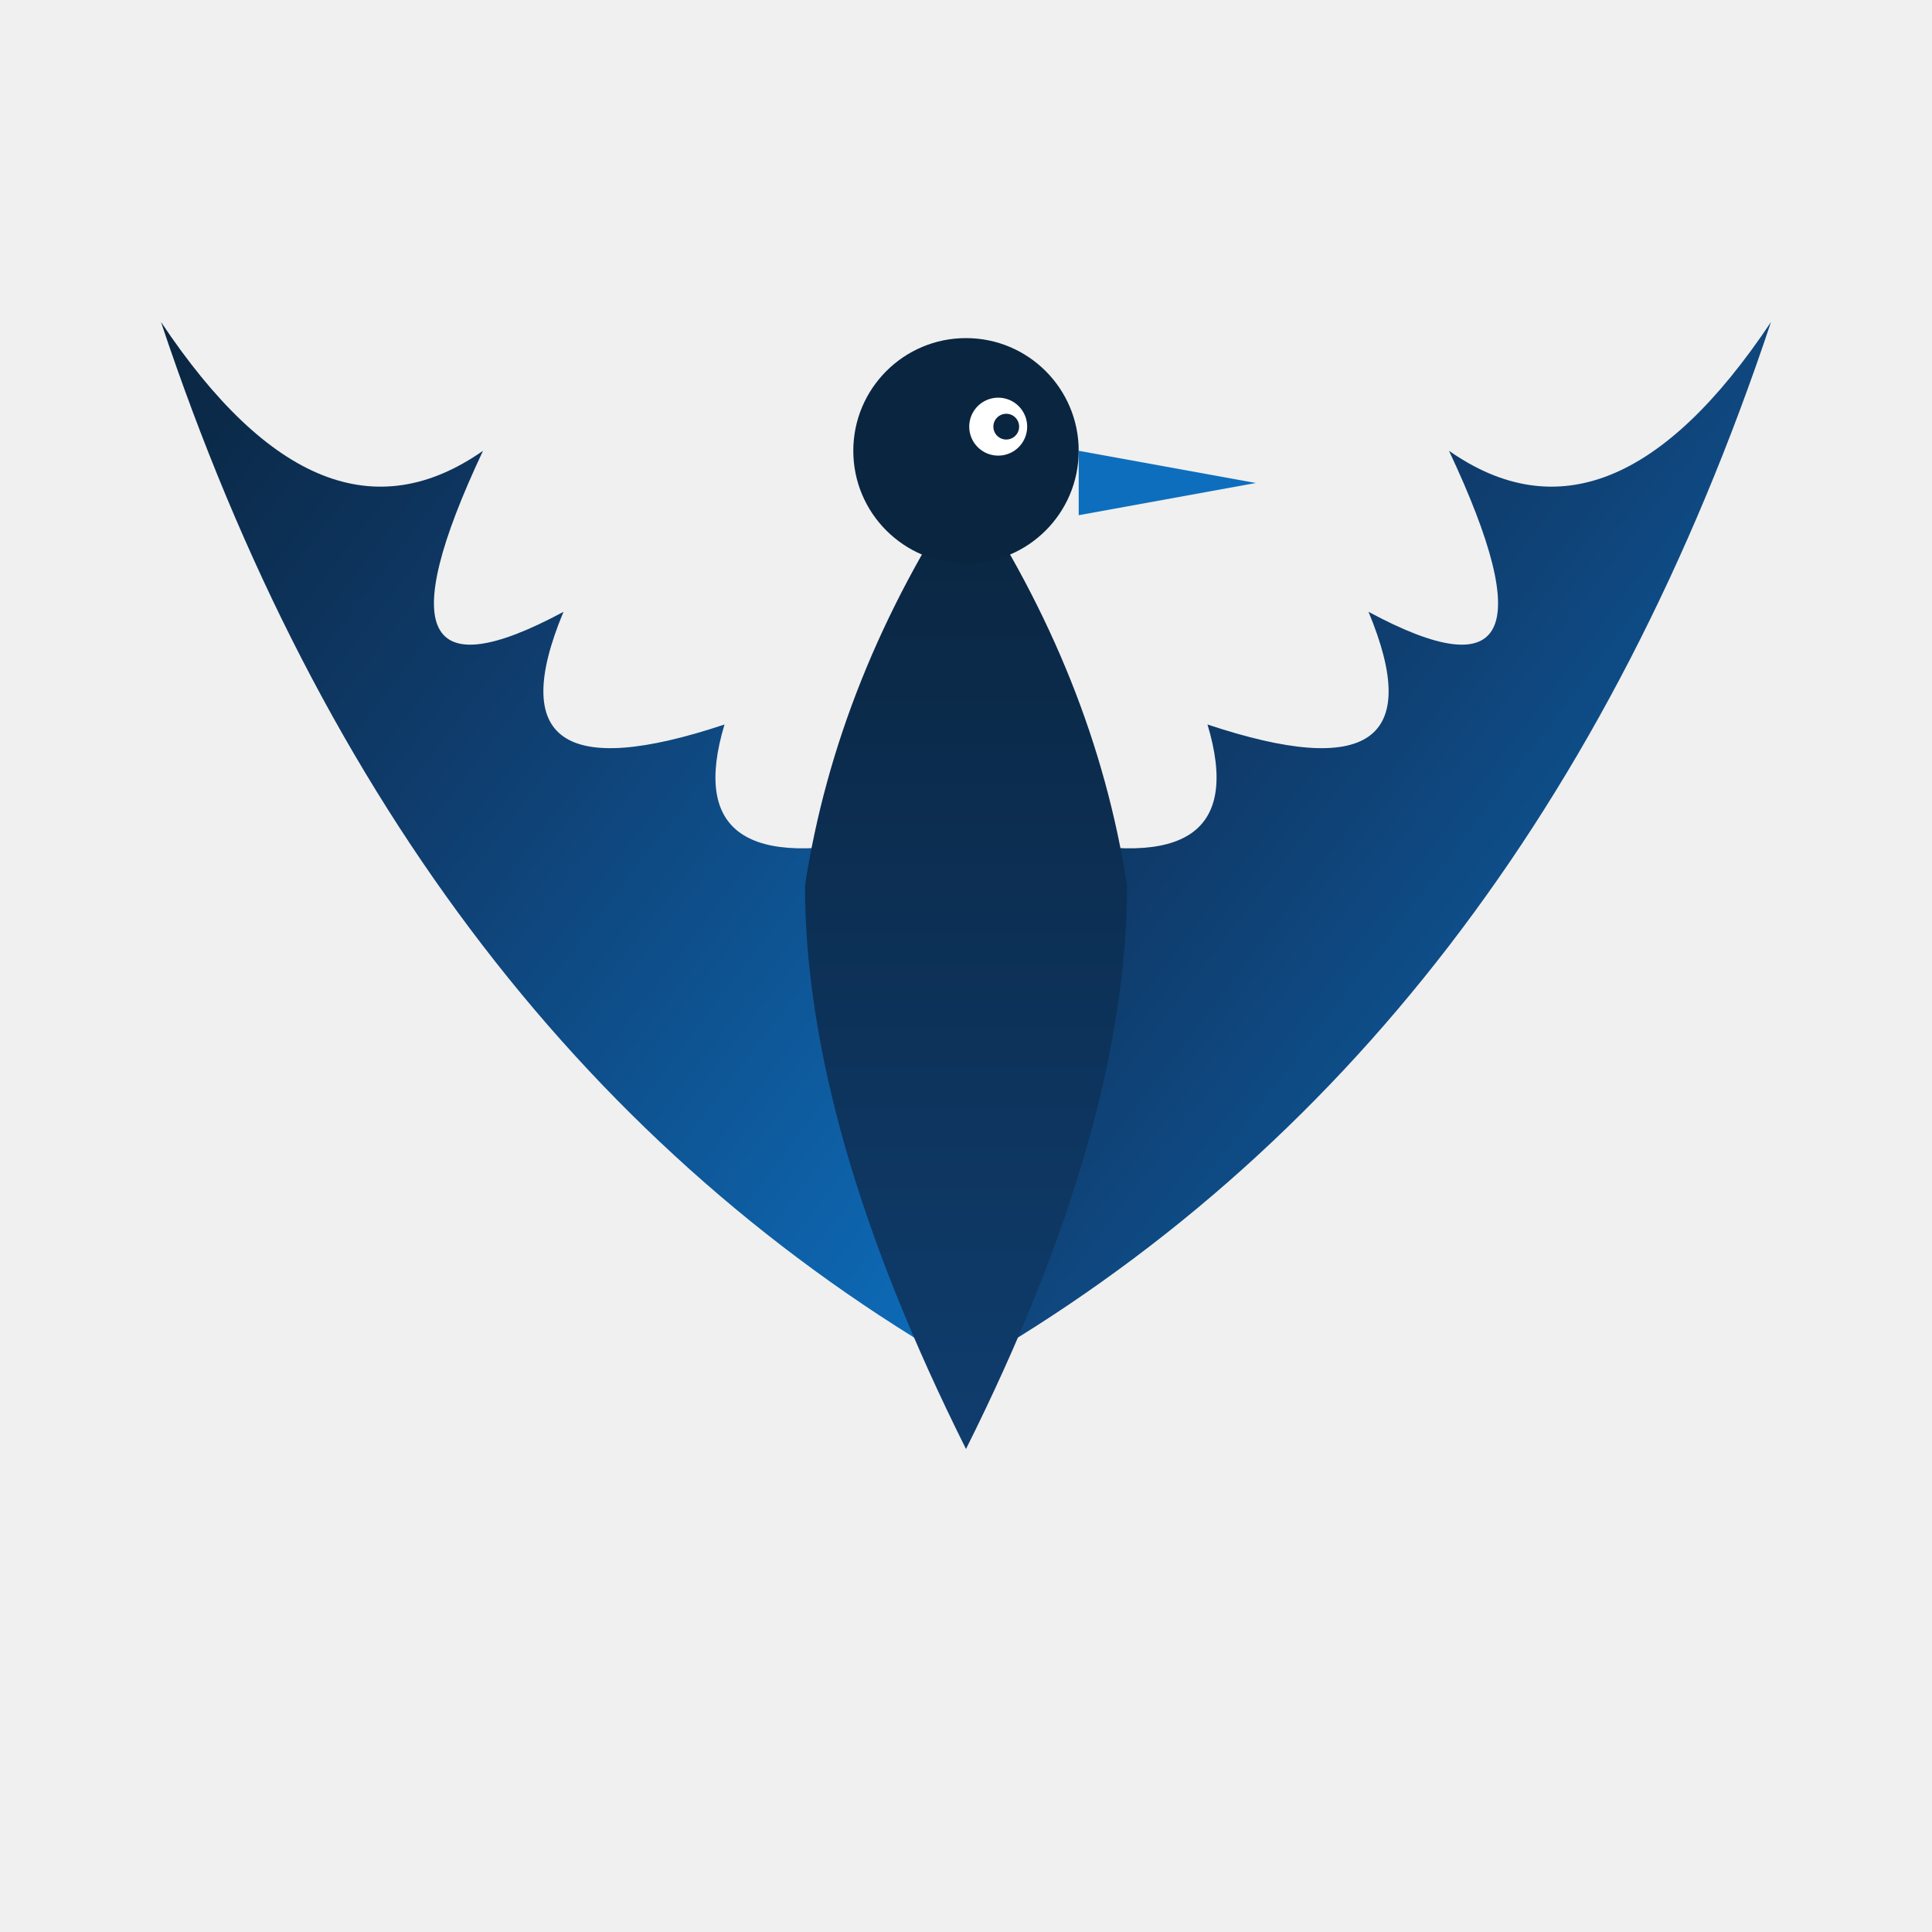
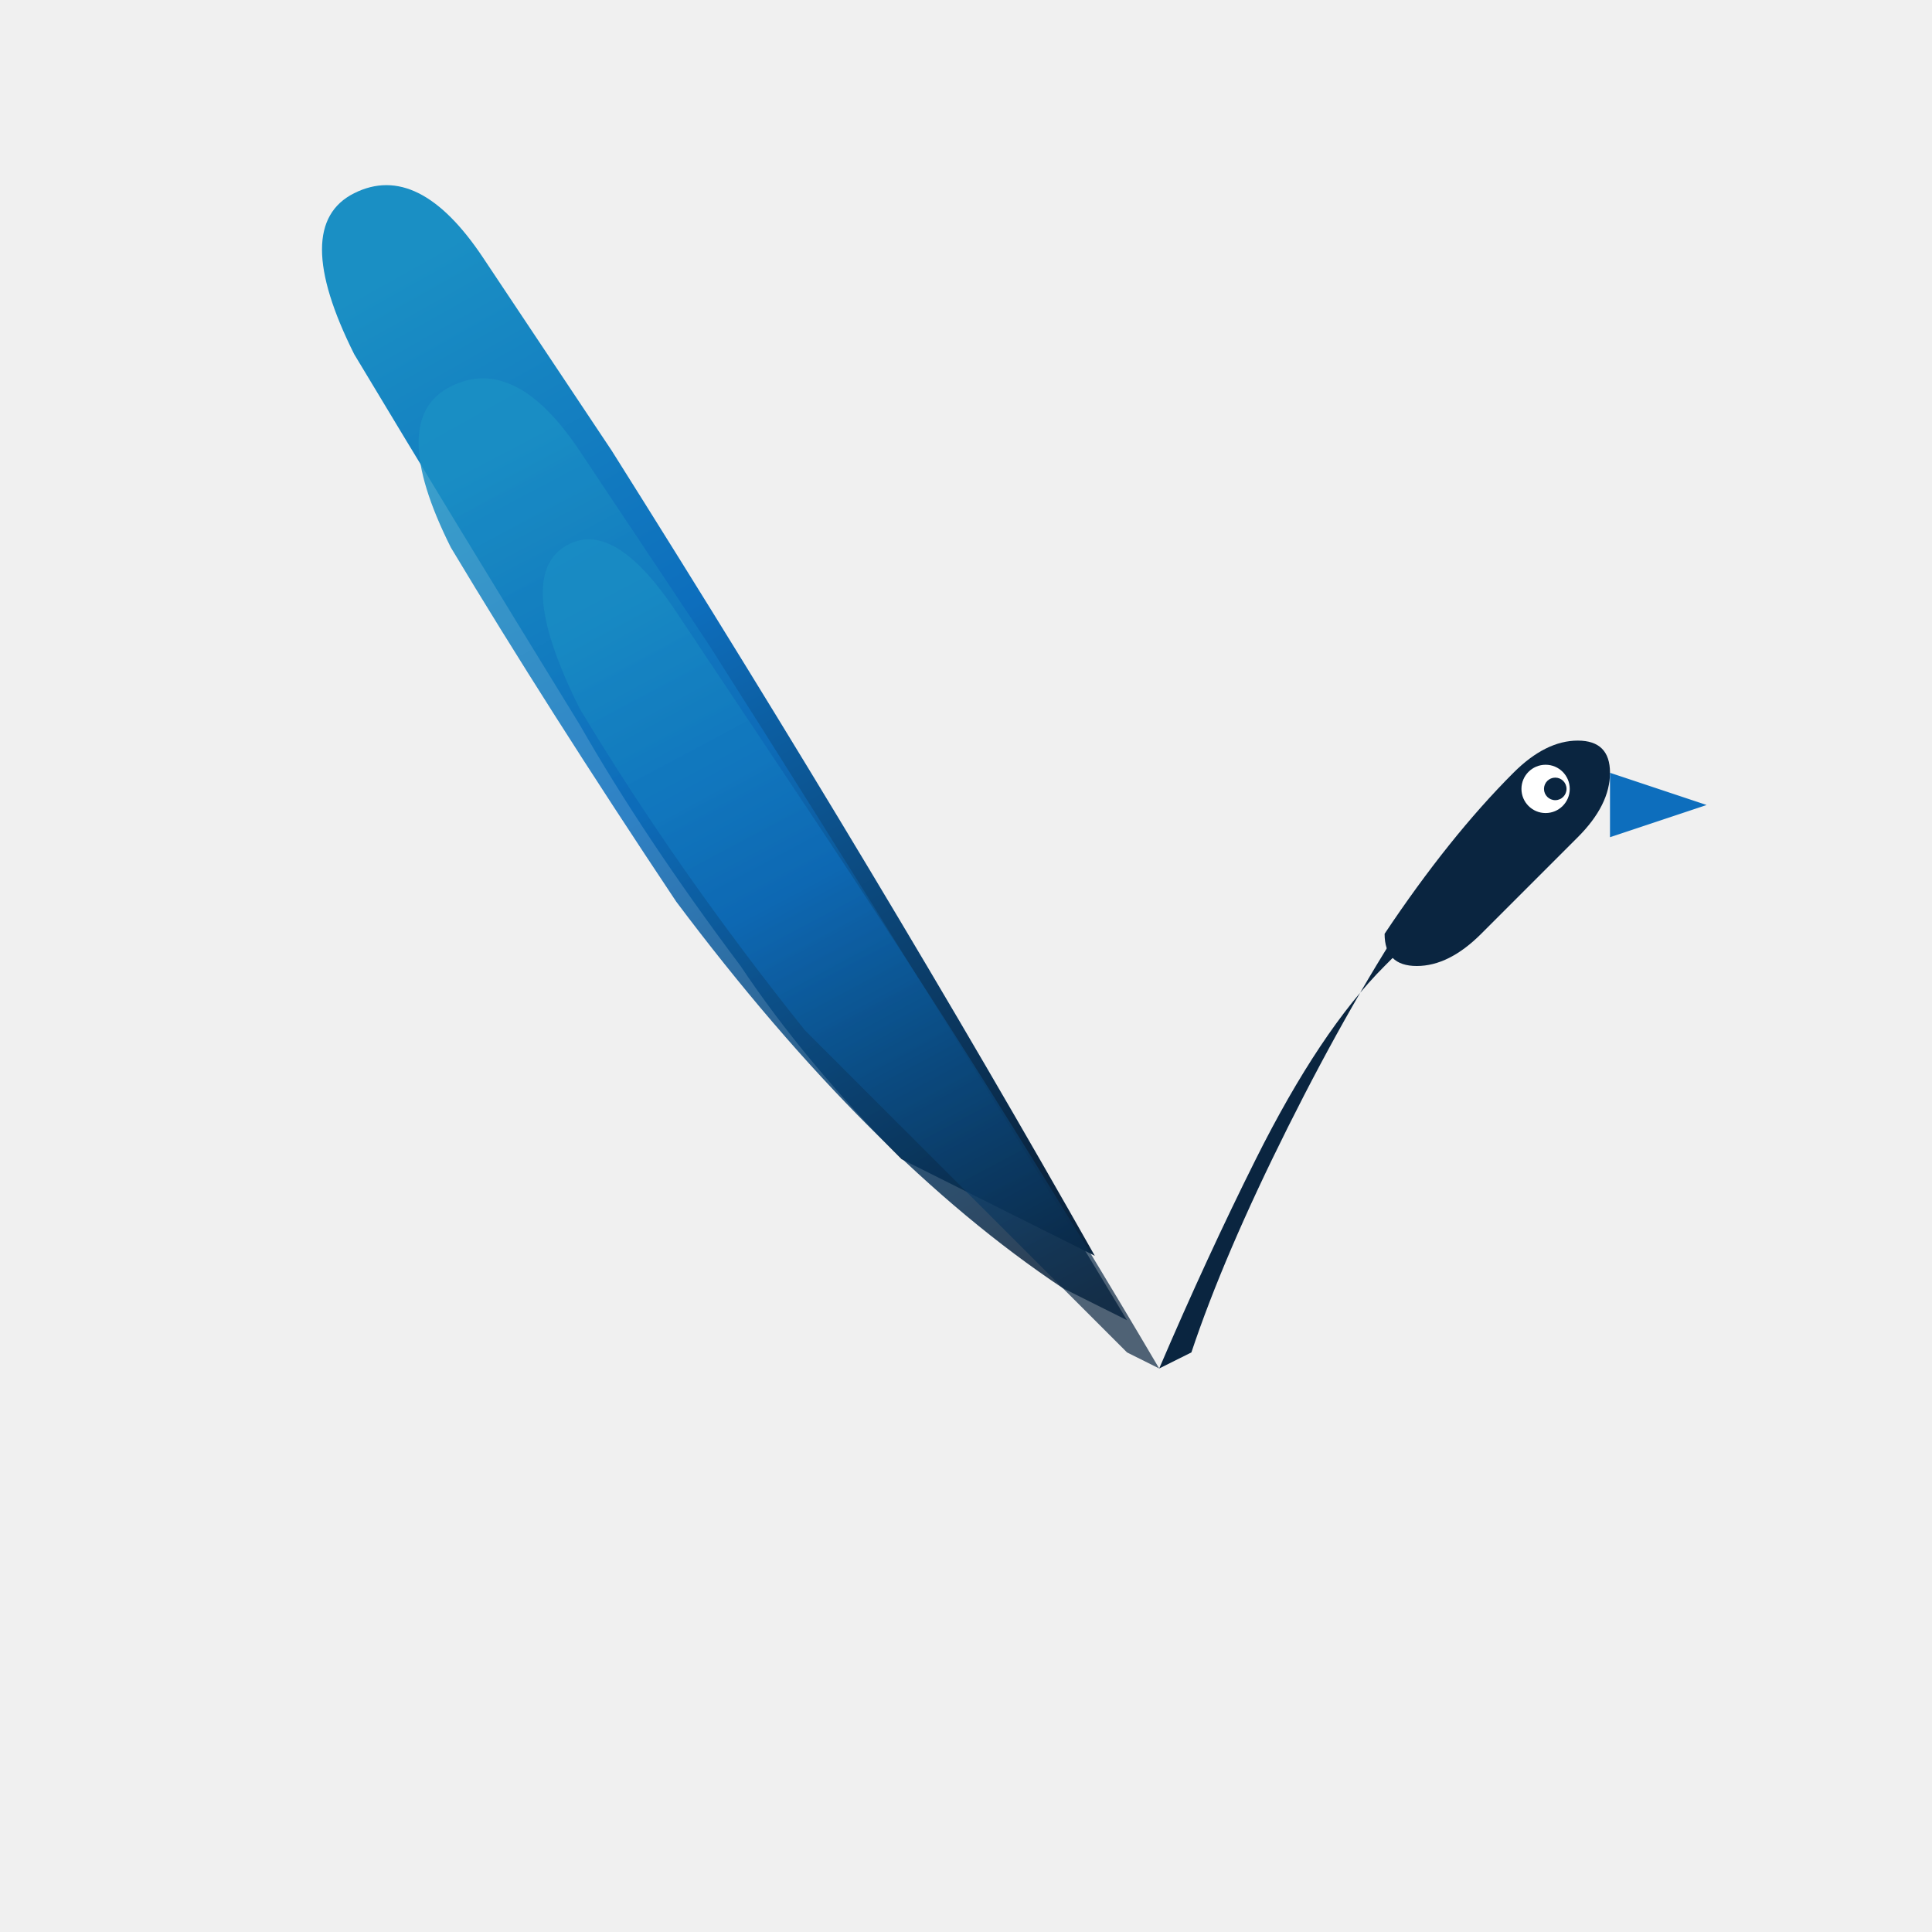
<svg xmlns="http://www.w3.org/2000/svg" viewBox="0 0 120 120" fill="none">
  <defs>
-     <linearGradient id="wingGrad" x1="0%" y1="0%" x2="100%" y2="100%">
-       <stop offset="0%" stop-color="#0a2540" />
-       <stop offset="40%" stop-color="#0f3d6e" />
-       <stop offset="100%" stop-color="#0d6ebd" />
-     </linearGradient>
-     <linearGradient id="bodyGrad" x1="50%" y1="0%" x2="50%" y2="100%">
-       <stop offset="0%" stop-color="#0a2540" />
-       <stop offset="100%" stop-color="#0f3d6e" />
+     <linearGradient id="wg" x1="30%" y1="0%" x2="70%" y2="100%">
+       <stop offset="0%" stop-color="#1a8fc4" />
+       <stop offset="40%" stop-color="#0d6ebd" />
+       <stop offset="100%" stop-color="#0a2540" />
    </linearGradient>
  </defs>
-   <path d="M60 85 Q25 65 10 20 Q20 35 30 28 Q22 45 35 38 Q30 50 45 45 Q42 55 55 52 L60 85Z" fill="url(#wingGrad)" />
-   <path d="M60 85 Q95 65 110 20 Q100 35 90 28 Q98 45 85 38 Q90 50 75 45 Q78 55 65 52 L60 85Z" fill="url(#wingGrad)" />
-   <path d="M60 30 Q52 42 50 55 Q50 70 60 90 Q70 70 70 55 Q68 42 60 30Z" fill="url(#bodyGrad)" />
-   <circle cx="60" cy="28" r="7" fill="#0a2540" />
-   <path d="M67 28 L78 30 L67 32Z" fill="#0d6ebd" />
-   <circle cx="62" cy="26.5" r="1.8" fill="white" />
-   <circle cx="62.5" cy="26.5" r="0.8" fill="#0a2540" />
+   <path d="M68 78 Q55 55 38 28 Q34 22 30 16 Q26 10 22 12 Q18 14 22 22 Q28 32 36 45 Q40 52 46 60 Q50 66 56 72 L68 78Z" fill="url(#wg)" />
+   <path d="M70 82 Q58 62 44 40 Q40 34 36 28 Q32 22 28 24 Q24 26 28 34 Q34 44 42 56 Q48 64 54 70 Q60 76 66 80 L70 82Z" fill="url(#wg)" opacity="0.85" />
+   <path d="M72 85 Q62 68 50 50 Q46 44 42 38 Q38 32 35 34 Q32 36 36 44 Q42 54 50 64 Q56 70 62 76 Q66 80 70 84 L72 85Z" fill="url(#wg)" opacity="0.7" />
+   <path d="M72 85 Q75 78 78 72 Q82 64 86 60 Q90 56 92 54 Q94 52 93 52 Q92 52 88 56 Q84 62 80 70 Q76 78 74 84 L72 85Z" fill="#0a2540" />
+   <path d="M86 58 Q90 52 94 48 Q96 46 98 46 Q100 46 100 48 Q100 50 98 52 Q96 54 92 58 Q90 60 88 60 Q86 60 86 58Z" fill="#0a2540" />
+   <path d="M100 48 L106 50 L100 52Z" fill="#0d6ebd" />
+   <circle cx="96" cy="49" r="1.5" fill="white" />
+   <circle cx="96.6" cy="49" r="0.7" fill="#0a2540" />
</svg>
